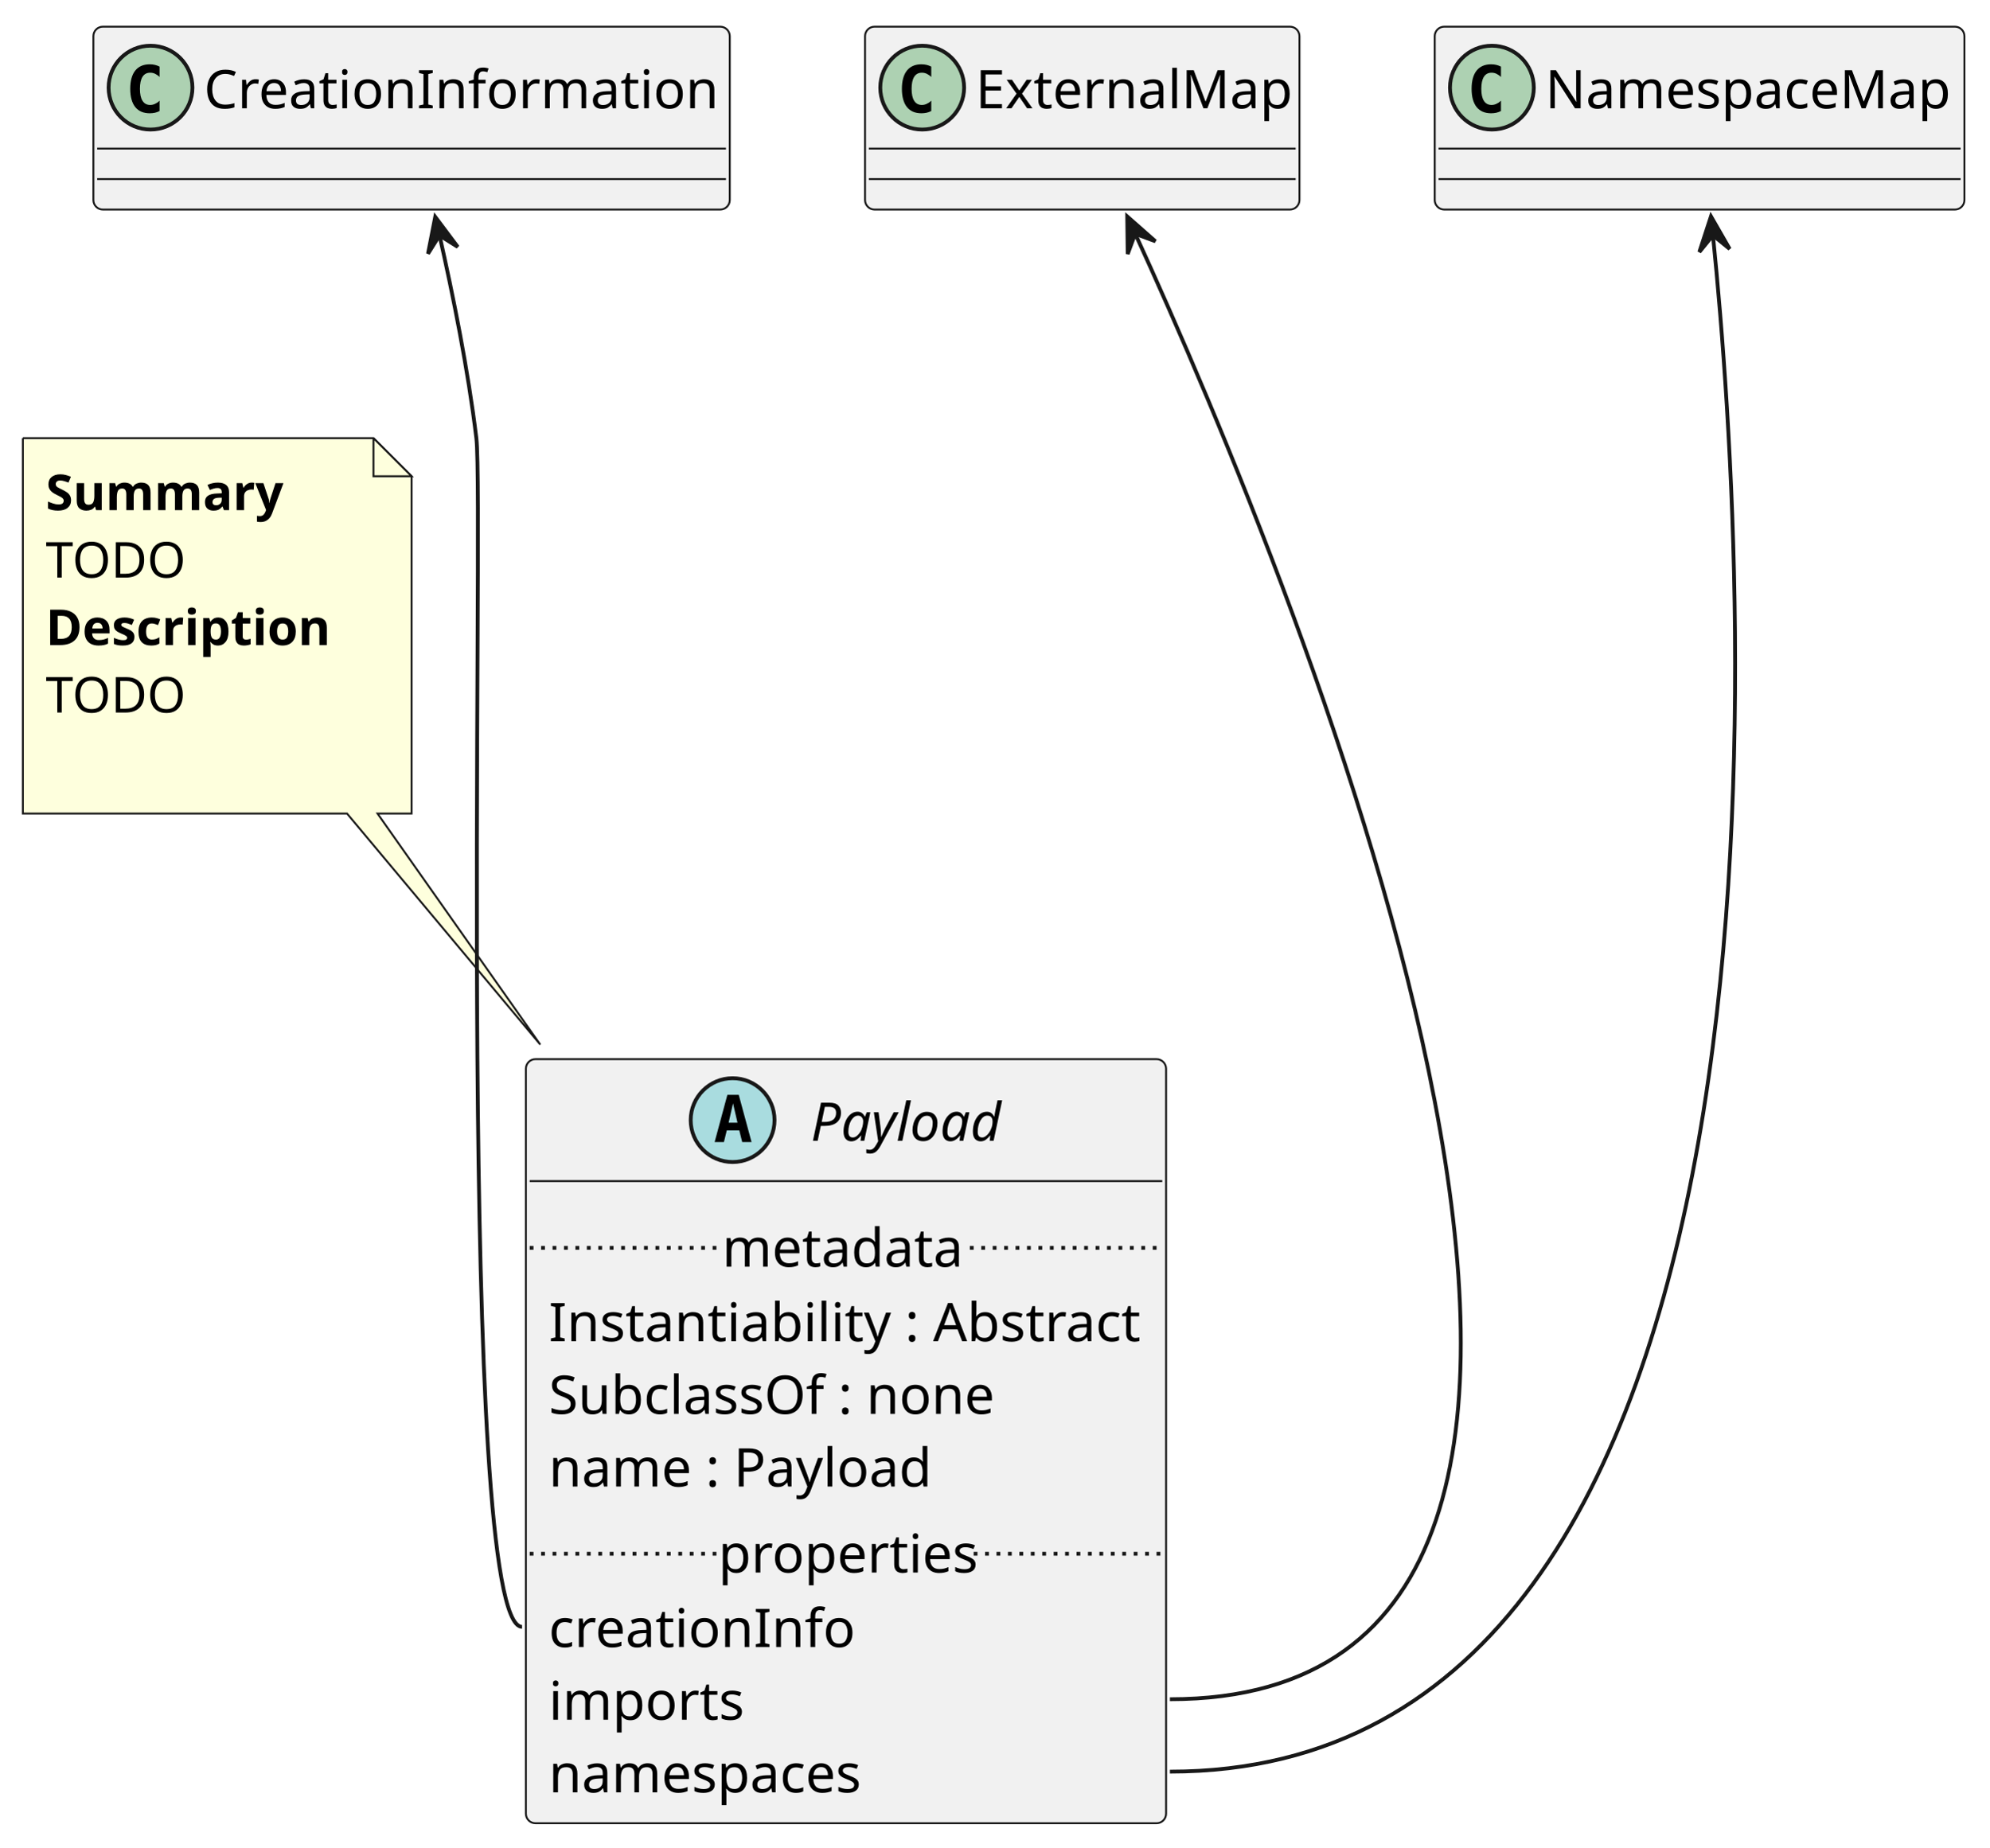
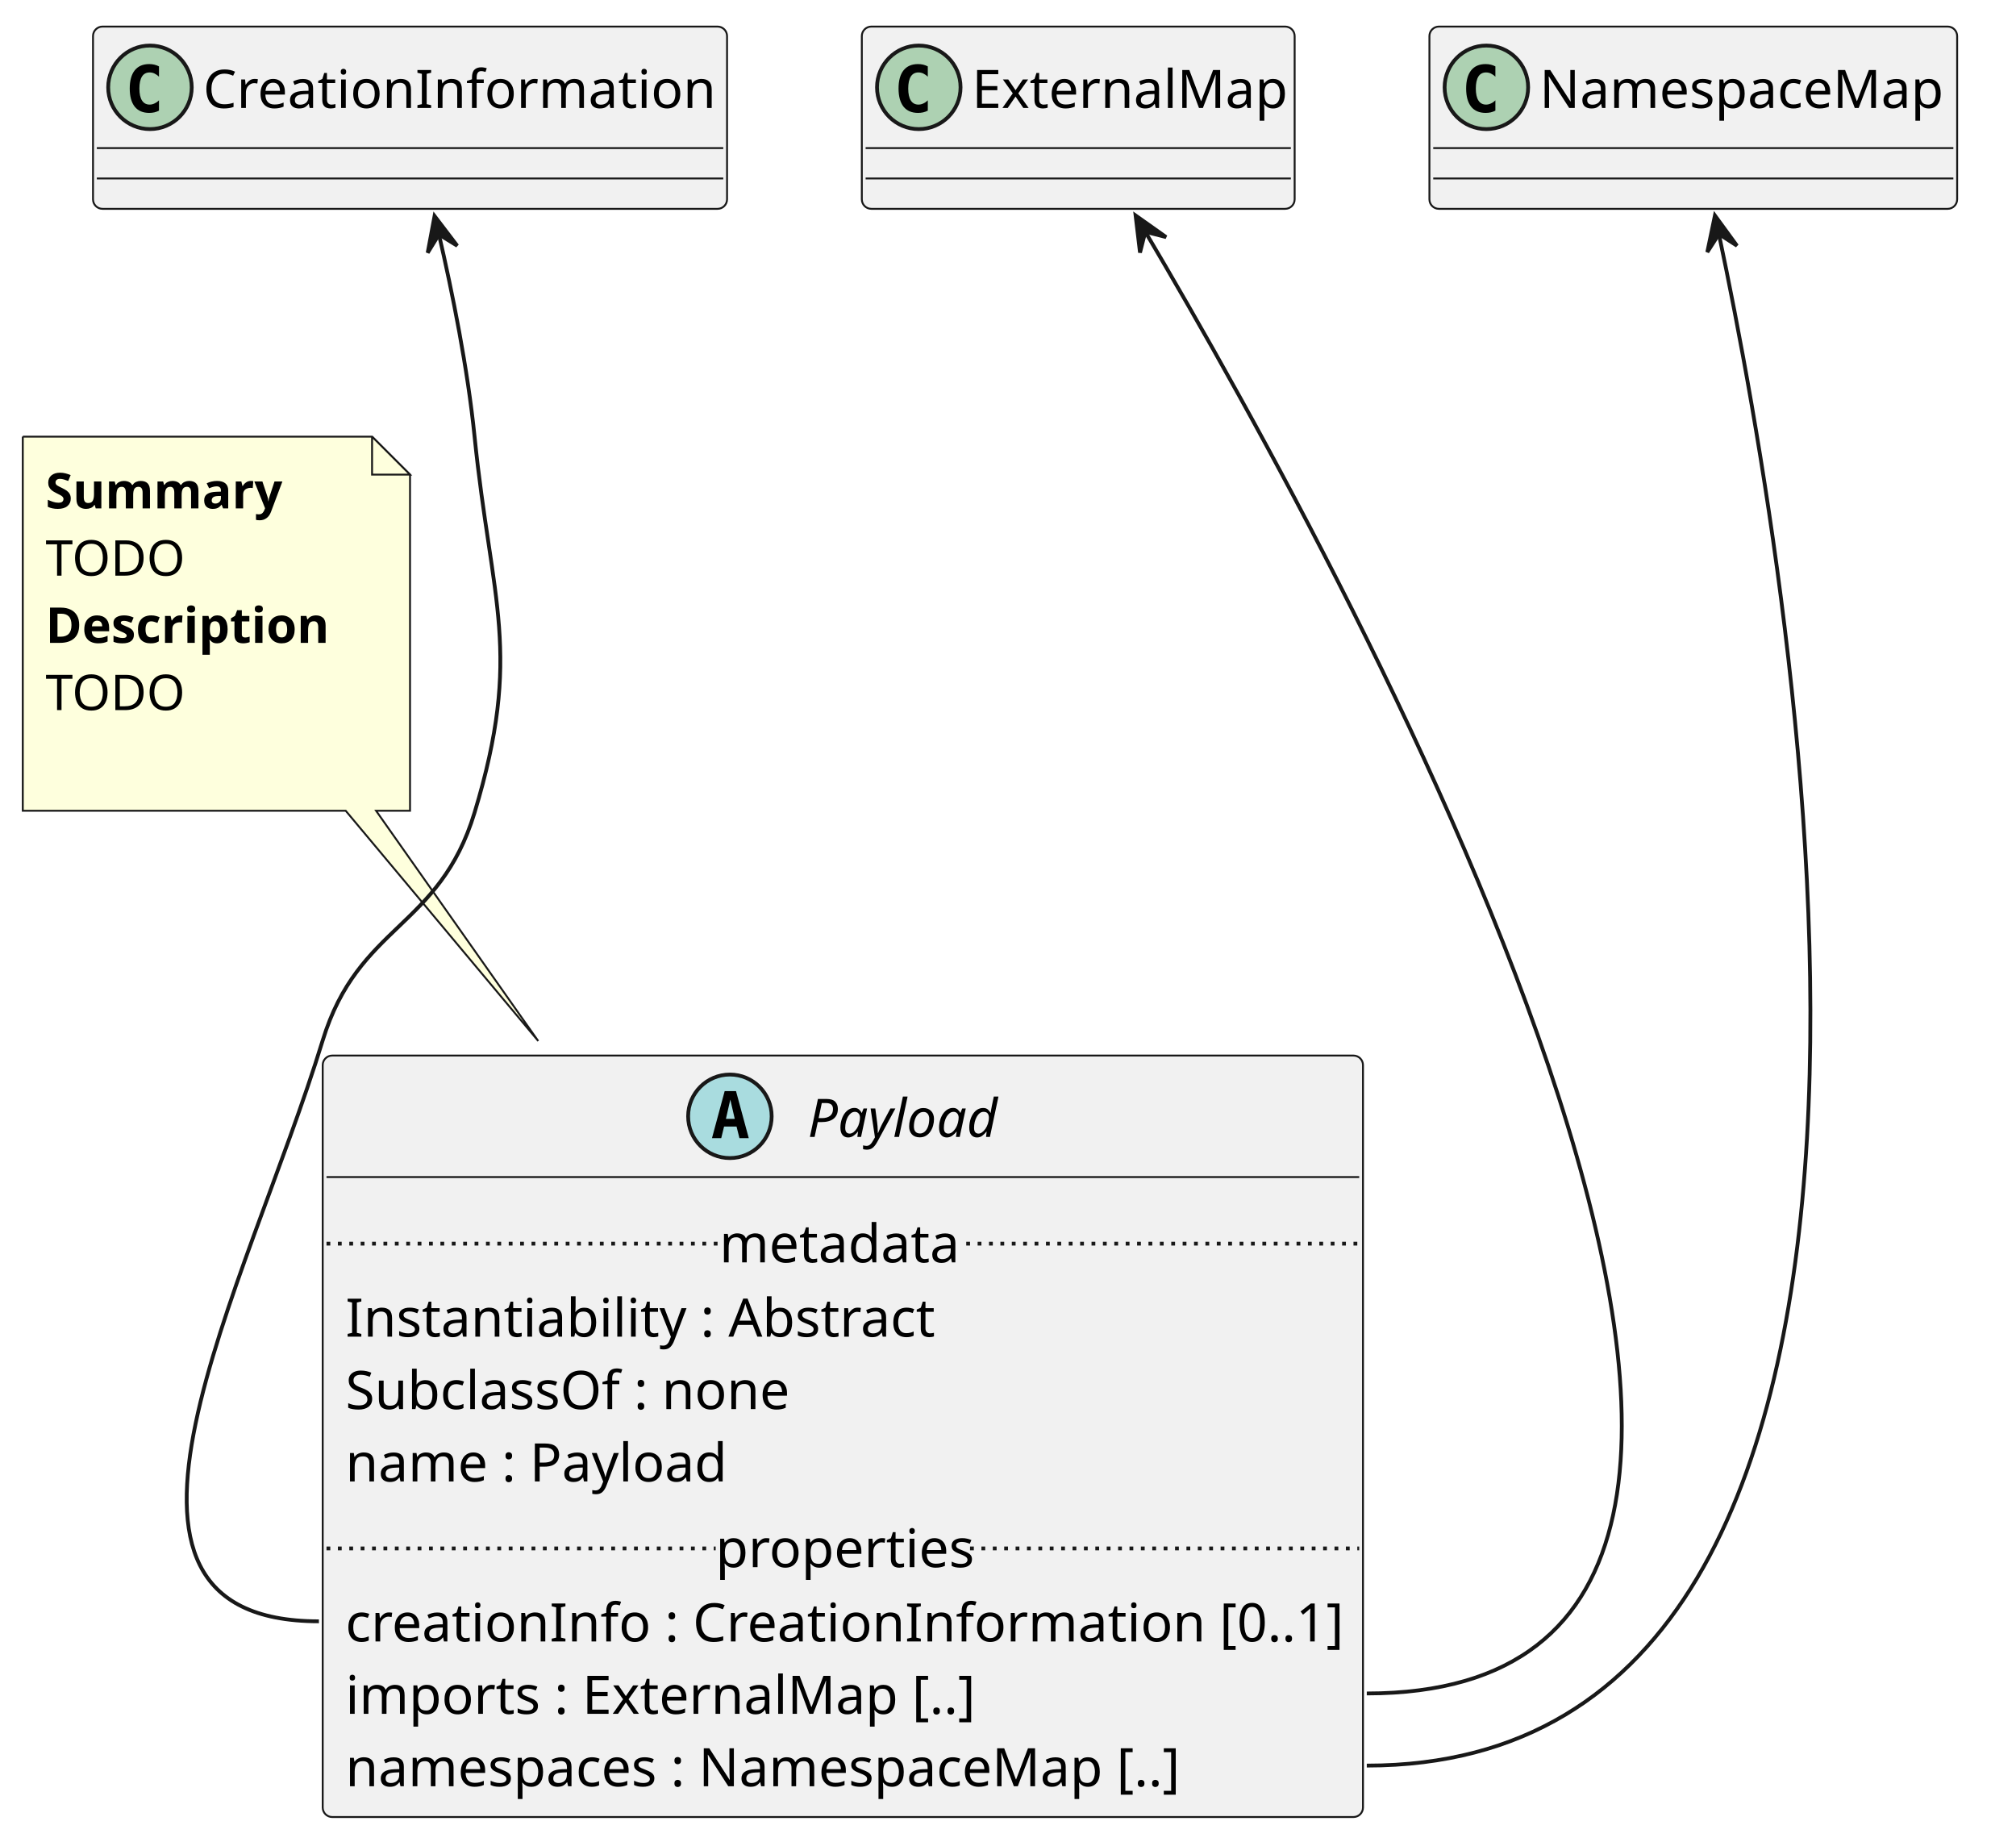
- <svg xmlns="http://www.w3.org/2000/svg" contentStyleType="text/css" height="485px" preserveAspectRatio="none" style="width:522px;height:485px;background:#FFFFFF;" version="1.1" viewBox="0 0 522 485" width="522px" zoomAndPan="magnify">
+ <svg xmlns="http://www.w3.org/2000/svg" contentStyleType="text/css" height="485px" preserveAspectRatio="none" style="width:531px;height:485px;background:#FFFFFF;" version="1.1" viewBox="0 0 531 485" width="531px" zoomAndPan="magnify">
  <defs />
  <g>
    <g id="elem_Payload">
-       <rect codeLine="1" fill="#F1F1F1" height="200.543" id="Payload" rx="2.5" ry="2.5" style="stroke:#181818;stroke-width:0.5;" width="168" x="138" y="278" />
+       <rect codeLine="1" fill="#F1F1F1" height="200.543" id="Payload" rx="2.5" ry="2.5" style="stroke:#181818;stroke-width:0.5;" width="274" x="85" y="278" />
      <ellipse cx="192.25" cy="294" fill="#A9DCDF" rx="11" ry="11" style="stroke:#181818;stroke-width:1.0;" />
      <path d="M190.875,287.359 L193.859,287.359 L197.219,299.75 L194.766,299.75 L194,296.688 L190.719,296.688 L189.969,299.75 L187.531,299.75 L190.875,287.359 Z M193.531,294.672 L192.359,289.594 L191.203,294.672 L193.531,294.672 Z " fill="#000000" />
      <text fill="#000000" font-family="sans-serif" font-size="14" font-style="italic" lengthAdjust="spacing" textLength="51" x="212.75" y="299.432">Payload</text>
-       <line style="stroke:#181818;stroke-width:0.5;" x1="139" x2="305" y1="310" y2="310" />
-       <text fill="#000000" font-family="sans-serif" font-size="14" lengthAdjust="spacing" textLength="156" x="144" y="352.034">Instantiability : Abstract</text>
-       <text fill="#000000" font-family="sans-serif" font-size="14" lengthAdjust="spacing" textLength="116" x="144" y="371.102">SubclassOf : none</text>
-       <text fill="#000000" font-family="sans-serif" font-size="14" lengthAdjust="spacing" textLength="100" x="144" y="390.17">name : Payload</text>
-       <line style="stroke:#181818;stroke-width:1.0;stroke-dasharray:1.0,2.0;" x1="139" x2="189.5" y1="327.534" y2="327.534" />
+       <line style="stroke:#181818;stroke-width:0.5;" x1="86" x2="358" y1="310" y2="310" />
+       <text fill="#000000" font-family="sans-serif" font-size="14" lengthAdjust="spacing" textLength="156" x="91" y="352.034">Instantiability : Abstract</text>
+       <text fill="#000000" font-family="sans-serif" font-size="14" lengthAdjust="spacing" textLength="116" x="91" y="371.102">SubclassOf : none</text>
+       <text fill="#000000" font-family="sans-serif" font-size="14" lengthAdjust="spacing" textLength="100" x="91" y="390.17">name : Payload</text>
+       <line style="stroke:#181818;stroke-width:1.0;stroke-dasharray:1.0,2.0;" x1="86" x2="189.5" y1="327.534" y2="327.534" />
      <text fill="#000000" font-family="sans-serif" font-size="14" lengthAdjust="spacing" textLength="65" x="189.5" y="332.466">metadata</text>
-       <line style="stroke:#181818;stroke-width:1.0;stroke-dasharray:1.0,2.0;" x1="254.5" x2="305" y1="327.534" y2="327.534" />
-       <text fill="#000000" font-family="sans-serif" font-size="14" lengthAdjust="spacing" textLength="81" x="144" y="432.305">creationInfo</text>
-       <text fill="#000000" font-family="sans-serif" font-size="14" lengthAdjust="spacing" textLength="51" x="144" y="451.373">imports</text>
-       <text fill="#000000" font-family="sans-serif" font-size="14" lengthAdjust="spacing" textLength="82" x="144" y="470.441">namespaces</text>
-       <line style="stroke:#181818;stroke-width:1.0;stroke-dasharray:1.0,2.0;" x1="139" x2="188.5" y1="407.806" y2="407.806" />
+       <line style="stroke:#181818;stroke-width:1.0;stroke-dasharray:1.0,2.0;" x1="254.5" x2="358" y1="327.534" y2="327.534" />
+       <text fill="#000000" font-family="sans-serif" font-size="14" lengthAdjust="spacing" textLength="262" x="91" y="432.305">creationInfo : CreationInformation [0..1]</text>
+       <text fill="#000000" font-family="sans-serif" font-size="14" lengthAdjust="spacing" textLength="163" x="91" y="451.373">imports : ExternalMap [..]</text>
+       <text fill="#000000" font-family="sans-serif" font-size="14" lengthAdjust="spacing" textLength="219" x="91" y="470.441">namespaces : NamespaceMap [..]</text>
+       <line style="stroke:#181818;stroke-width:1.0;stroke-dasharray:1.0,2.0;" x1="86" x2="188.5" y1="407.806" y2="407.806" />
      <text fill="#000000" font-family="sans-serif" font-size="14" lengthAdjust="spacing" textLength="67" x="188.5" y="412.738">properties</text>
-       <line style="stroke:#181818;stroke-width:1.0;stroke-dasharray:1.0,2.0;" x1="255.5" x2="305" y1="407.806" y2="407.806" />
+       <line style="stroke:#181818;stroke-width:1.0;stroke-dasharray:1.0,2.0;" x1="255.5" x2="358" y1="407.806" y2="407.806" />
    </g>
    <g id="elem_GMN3">
      <path d="M6,115 L6,213.53 A0,0 0 0 0 6,213.53 L91.06,213.53 L141.77,274.17 L99.06,213.53 L108,213.53 A0,0 0 0 0 108,213.53 L108,125 L98,115 L6,115 A0,0 0 0 0 6,115 " fill="#FEFFDD" style="stroke:#181818;stroke-width:0.5;" />
      <path d="M98,115 L98,125 L108,125 L98,115 " fill="#FEFFDD" style="stroke:#181818;stroke-width:0.5;" />
      <text fill="#000000" font-family="sans-serif" font-size="13" font-weight="bold" lengthAdjust="spacing" textLength="62" x="12" y="133.897">Summary</text>
      <text fill="#000000" font-family="sans-serif" font-size="13" lengthAdjust="spacing" textLength="38" x="12" y="151.603">TODO</text>
      <text fill="#000000" font-family="sans-serif" font-size="13" font-weight="bold" lengthAdjust="spacing" textLength="81" x="12" y="169.309">Description</text>
      <text fill="#000000" font-family="sans-serif" font-size="13" lengthAdjust="spacing" textLength="38" x="12" y="187.015">TODO</text>
      <text fill="#000000" font-family="sans-serif" font-size="13" lengthAdjust="spacing" textLength="3" x="12" y="204.721"> </text>
    </g>
    <g id="elem_CreationInformation">
      <rect fill="#F1F1F1" height="48" id="CreationInformation" rx="2.5" ry="2.5" style="stroke:#181818;stroke-width:0.5;" width="167" x="24.5" y="7" />
      <ellipse cx="39.5" cy="23" fill="#ADD1B2" rx="11" ry="11" style="stroke:#181818;stroke-width:1.0;" />
      <path d="M39.297,29.734 Q36.812,29.734 35.484,28.094 Q34.172,26.422 34.172,23.312 Q34.172,20.188 35.484,18.531 Q36.812,16.875 39.297,16.875 Q40.016,16.875 40.672,17.031 Q41.312,17.188 41.875,17.484 L41.875,20.203 Q41.516,19.859 41.219,19.672 Q40.922,19.469 40.656,19.344 Q40.344,19.203 40.031,19.141 Q39.734,19.078 39.422,19.078 Q38.094,19.078 37.406,20.141 Q36.719,21.234 36.719,23.312 Q36.719,25.406 37.406,26.469 Q38.094,27.547 39.422,27.547 Q40.062,27.547 40.656,27.266 Q40.953,27.141 41.234,26.953 Q41.531,26.75 41.875,26.422 L41.875,29.141 Q41.297,29.438 40.656,29.594 Q40.016,29.734 39.297,29.734 Z " fill="#000000" />
      <text fill="#000000" font-family="sans-serif" font-size="14" lengthAdjust="spacing" textLength="135" x="53.5" y="28.432">CreationInformation</text>
      <line style="stroke:#181818;stroke-width:0.5;" x1="25.5" x2="190.5" y1="39" y2="39" />
      <line style="stroke:#181818;stroke-width:0.5;" x1="25.5" x2="190.5" y1="47" y2="47" />
    </g>
    <g id="elem_ExternalMap">
      <rect fill="#F1F1F1" height="48" id="ExternalMap" rx="2.5" ry="2.5" style="stroke:#181818;stroke-width:0.5;" width="114" x="227" y="7" />
      <ellipse cx="242" cy="23" fill="#ADD1B2" rx="11" ry="11" style="stroke:#181818;stroke-width:1.0;" />
      <path d="M241.797,29.734 Q239.312,29.734 237.984,28.094 Q236.672,26.422 236.672,23.312 Q236.672,20.188 237.984,18.531 Q239.312,16.875 241.797,16.875 Q242.516,16.875 243.172,17.031 Q243.812,17.188 244.375,17.484 L244.375,20.203 Q244.016,19.859 243.719,19.672 Q243.422,19.469 243.156,19.344 Q242.844,19.203 242.531,19.141 Q242.234,19.078 241.922,19.078 Q240.594,19.078 239.906,20.141 Q239.219,21.234 239.219,23.312 Q239.219,25.406 239.906,26.469 Q240.594,27.547 241.922,27.547 Q242.562,27.547 243.156,27.266 Q243.453,27.141 243.734,26.953 Q244.031,26.75 244.375,26.422 L244.375,29.141 Q243.797,29.438 243.156,29.594 Q242.516,29.734 241.797,29.734 Z " fill="#000000" />
      <text fill="#000000" font-family="sans-serif" font-size="14" lengthAdjust="spacing" textLength="82" x="256" y="28.432">ExternalMap</text>
      <line style="stroke:#181818;stroke-width:0.5;" x1="228" x2="340" y1="39" y2="39" />
      <line style="stroke:#181818;stroke-width:0.5;" x1="228" x2="340" y1="47" y2="47" />
    </g>
    <g id="elem_NamespaceMap">
      <rect fill="#F1F1F1" height="48" id="NamespaceMap" rx="2.5" ry="2.5" style="stroke:#181818;stroke-width:0.5;" width="139" x="376.5" y="7" />
      <ellipse cx="391.5" cy="23" fill="#ADD1B2" rx="11" ry="11" style="stroke:#181818;stroke-width:1.0;" />
      <path d="M391.297,29.734 Q388.812,29.734 387.484,28.094 Q386.172,26.422 386.172,23.312 Q386.172,20.188 387.484,18.531 Q388.812,16.875 391.297,16.875 Q392.016,16.875 392.672,17.031 Q393.312,17.188 393.875,17.484 L393.875,20.203 Q393.516,19.859 393.219,19.672 Q392.922,19.469 392.656,19.344 Q392.344,19.203 392.031,19.141 Q391.734,19.078 391.422,19.078 Q390.094,19.078 389.406,20.141 Q388.719,21.234 388.719,23.312 Q388.719,25.406 389.406,26.469 Q390.094,27.547 391.422,27.547 Q392.062,27.547 392.656,27.266 Q392.953,27.141 393.234,26.953 Q393.531,26.75 393.875,26.422 L393.875,29.141 Q393.297,29.438 392.656,29.594 Q392.016,29.734 391.297,29.734 Z " fill="#000000" />
      <text fill="#000000" font-family="sans-serif" font-size="14" lengthAdjust="spacing" textLength="107" x="405.5" y="28.432">NamespaceMap</text>
      <line style="stroke:#181818;stroke-width:0.5;" x1="377.5" x2="514.5" y1="39" y2="39" />
      <line style="stroke:#181818;stroke-width:0.5;" x1="377.5" x2="514.5" y1="47" y2="47" />
    </g>
    <g id="link_CreationInformation_Payload">
-       <path codeLine="18" d="M115.27,61.5 C118.84,77.27 122.84,97.08 125,115 C127.08,132.22 119.65,427 137,427 " fill="none" id="CreationInformation-backto-Payload" style="stroke:#181818;stroke-width:1.0;" />
-       <polygon fill="#181818" points="114.21,56.92,112.317,66.585,115.325,61.794,120.116,64.802,114.21,56.92" style="stroke:#181818;stroke-width:1.0;" />
+       <path codeLine="18" d="M115.55,61.47 C119.2,77.23 123.18,97.04 125,115 C129.44,158.78 137.75,171.89 125,214 C115.71,244.67 94.39,243.36 85,274 C65.08,339.02 16,427 84,427 " fill="none" id="CreationInformation-backto-Payload" style="stroke:#181818;stroke-width:1.0;" />
+       <polygon fill="#181818" points="114.46,56.89,112.648,66.571,115.615,61.755,120.432,64.722,114.46,56.89" style="stroke:#181818;stroke-width:1.0;" />
    </g>
    <g id="link_ExternalMap_Payload">
-       <path codeLine="19" d="M297.79,61.1 C340.91,155.32 461.42,446 307,446 " fill="none" id="ExternalMap-backto-Payload" style="stroke:#181818;stroke-width:1.0;" />
-       <polygon fill="#181818" points="295.81,56.82,295.93,66.668,297.896,61.364,303.2,63.33,295.81,56.82" style="stroke:#181818;stroke-width:1.0;" />
+       <path codeLine="19" d="M301.53,60.82 C357.13,154.74 516.91,446 360,446 " fill="none" id="ExternalMap-backto-Payload" style="stroke:#181818;stroke-width:1.0;" />
+       <polygon fill="#181818" points="299.11,56.75,300.272,66.53,301.666,61.047,307.148,62.441,299.11,56.75" style="stroke:#181818;stroke-width:1.0;" />
    </g>
    <g id="link_NamespaceMap_Payload">
-       <path codeLine="20" d="M449.5,61.68 C459.4,159.42 476.79,465 307,465 " fill="none" id="NamespaceMap-backto-Payload" style="stroke:#181818;stroke-width:1.0;" />
-       <polygon fill="#181818" points="448.99,56.79,445.937,66.154,449.505,61.764,453.895,65.331,448.99,56.79" style="stroke:#181818;stroke-width:1.0;" />
+       <path codeLine="20" d="M452.69,61.39 C473.31,158.81 524.99,465 360,465 " fill="none" id="NamespaceMap-backto-Payload" style="stroke:#181818;stroke-width:1.0;" />
+       <polygon fill="#181818" points="451.7,56.76,449.688,66.401,452.755,61.648,457.508,64.714,451.7,56.76" style="stroke:#181818;stroke-width:1.0;" />
    </g>
  </g>
</svg>
